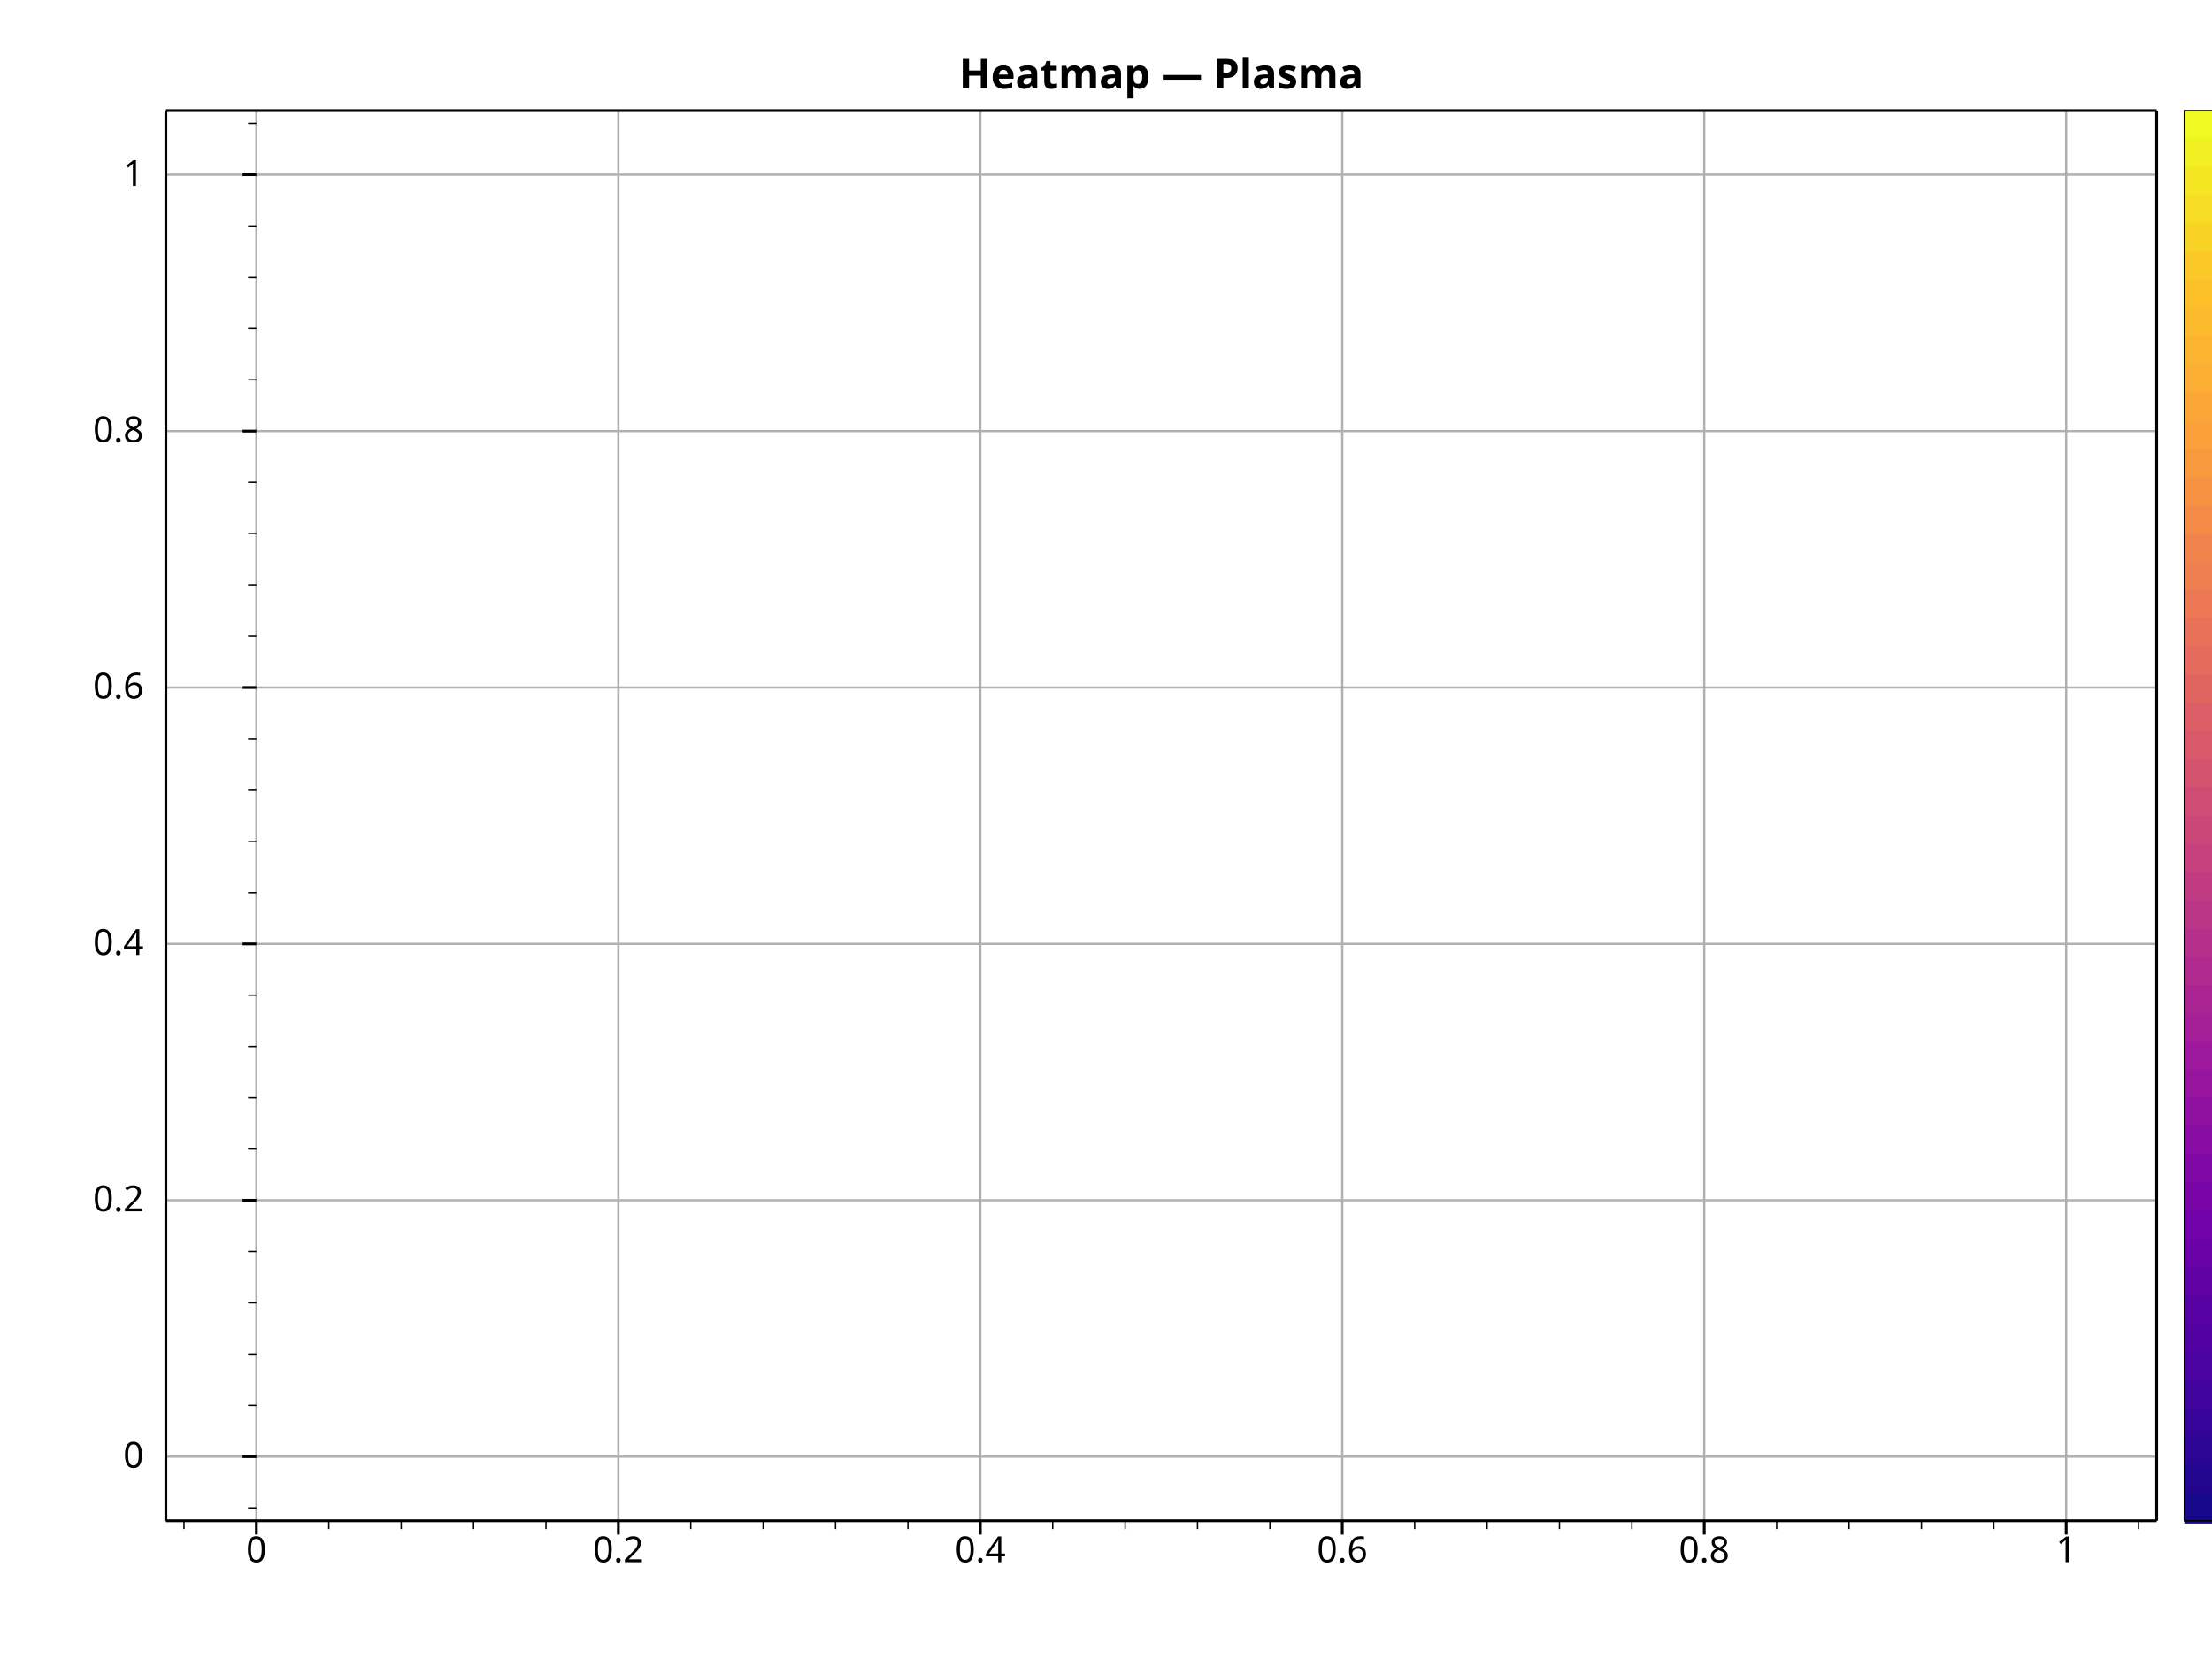
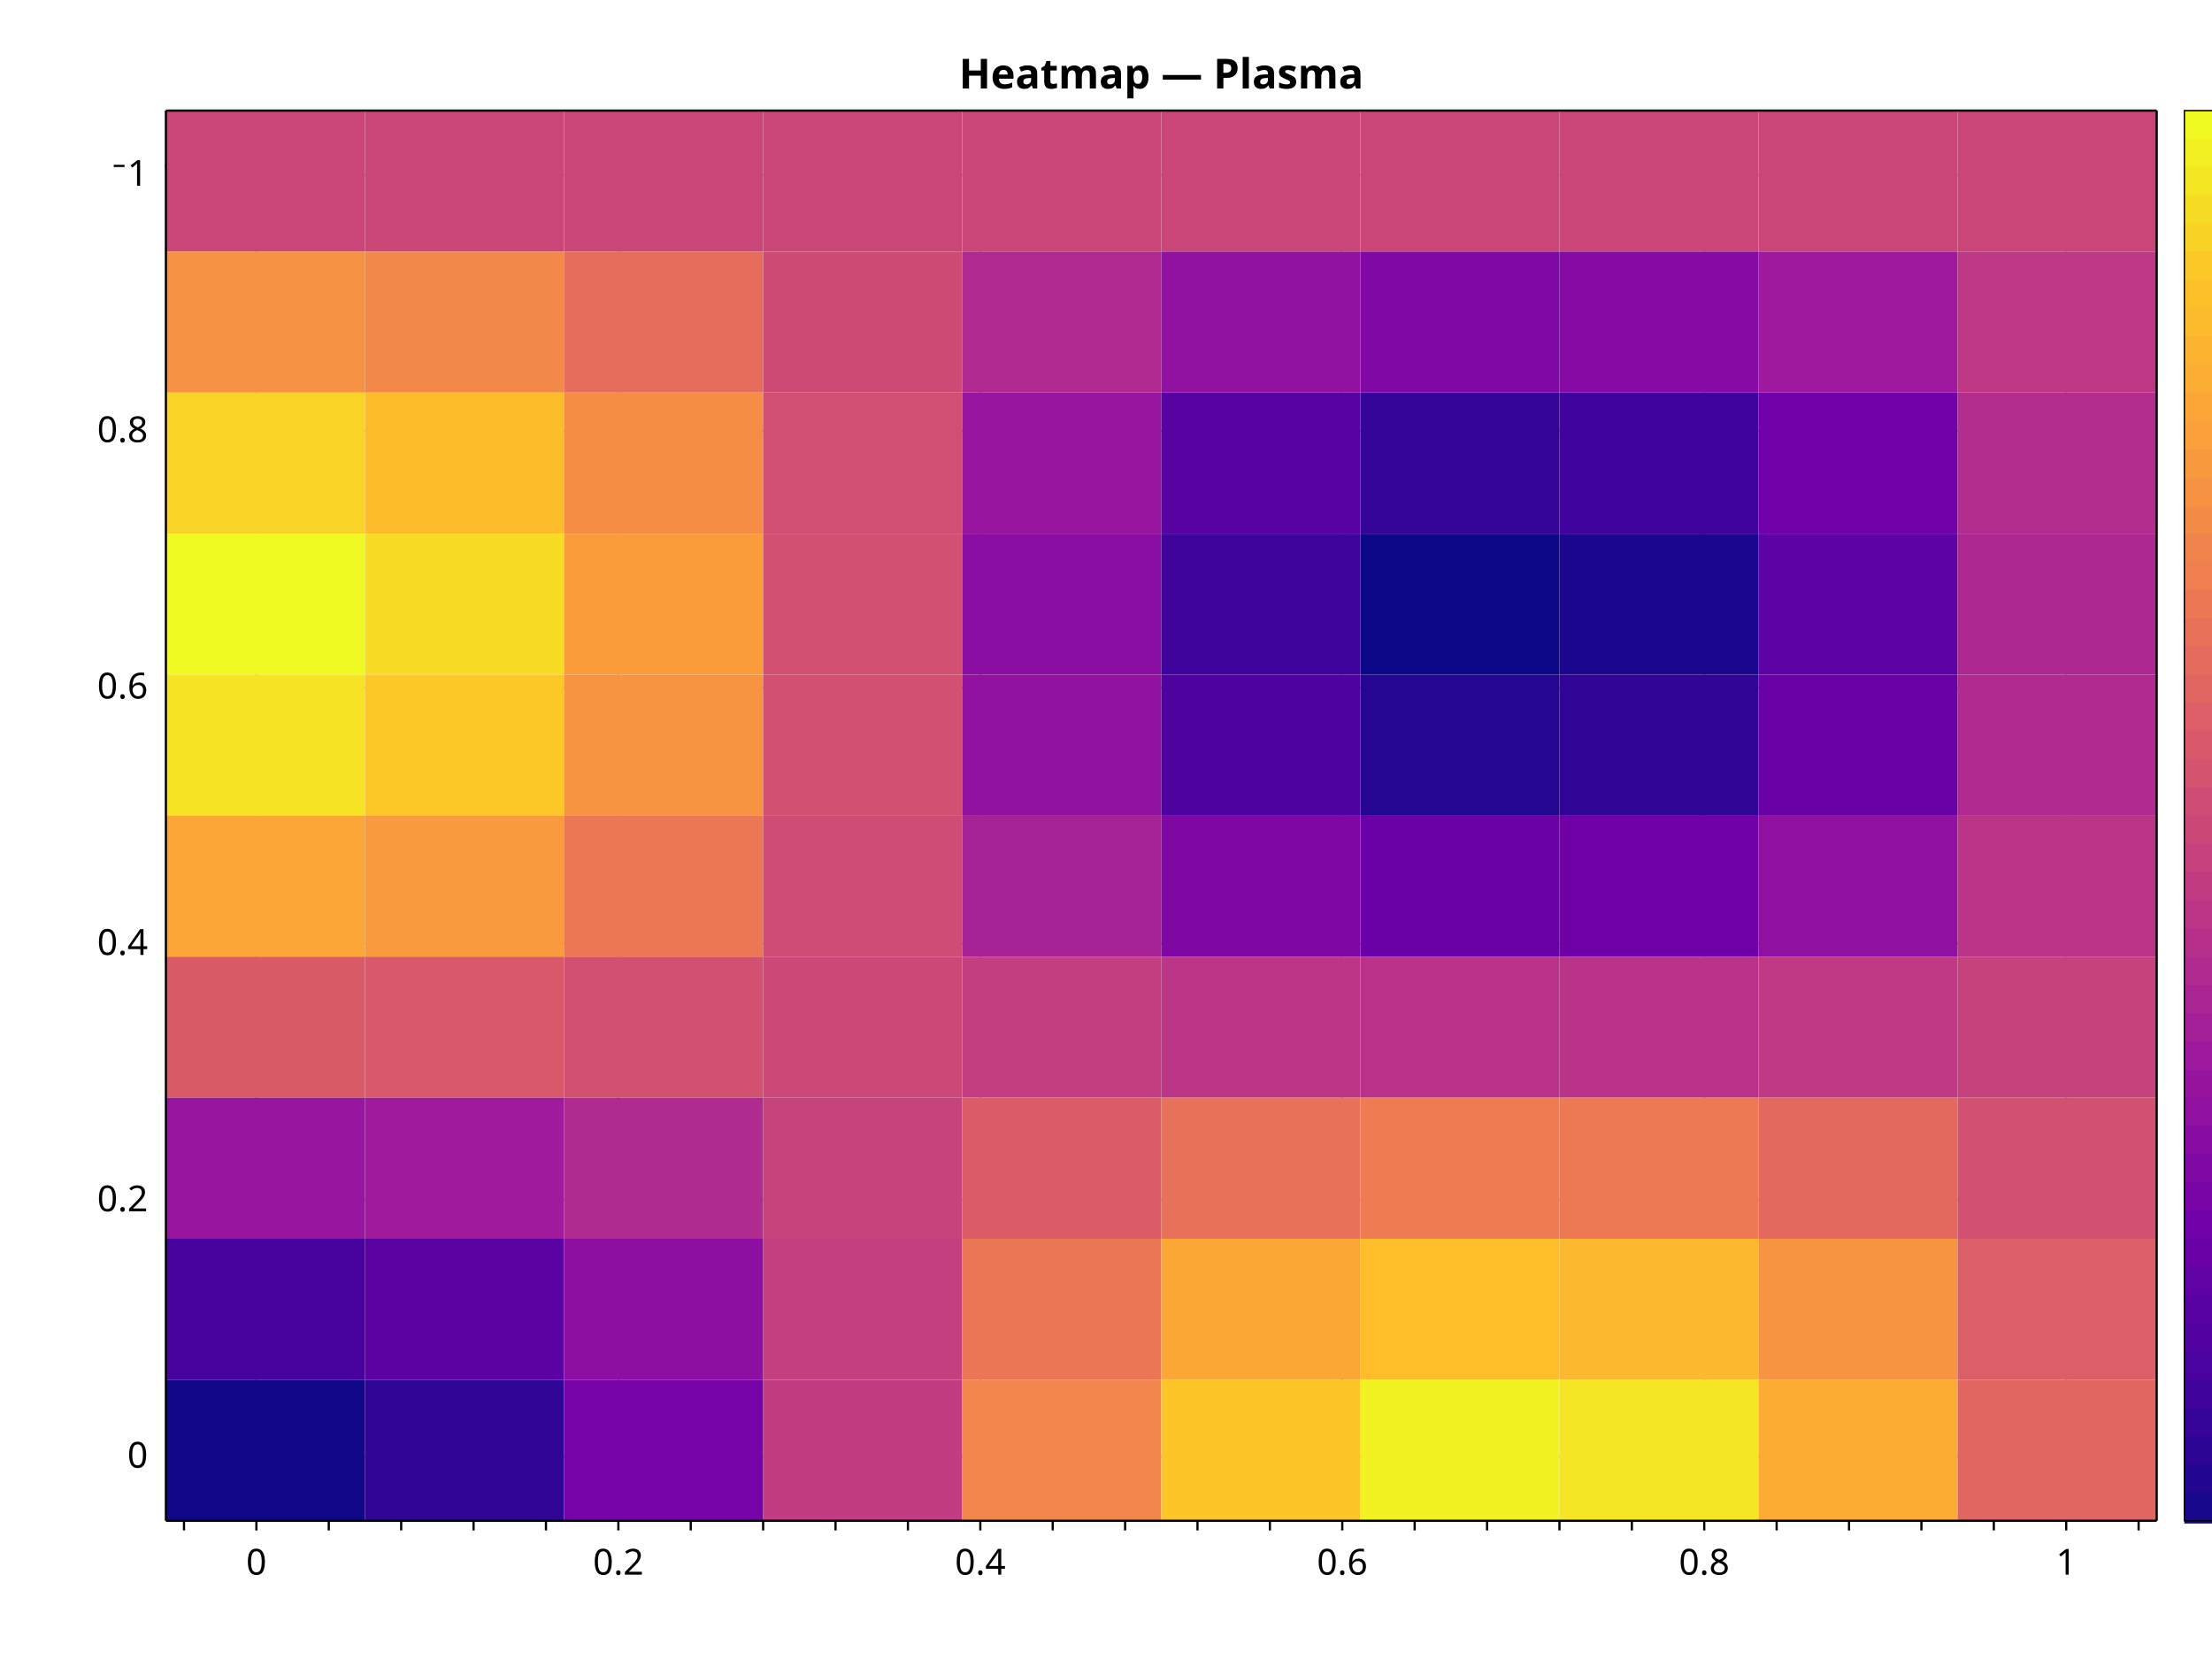
- <svg xmlns="http://www.w3.org/2000/svg" viewBox="0 0 800 600" width="800" height="600">
+ <svg xmlns="http://www.w3.org/2000/svg" viewBox="0 0 800 600" width="800" height="600" role="img" aria-labelledby="chart-title">
  <rect x="0" y="0" width="800" height="600" fill="#FFFFFF" />
  <rect x="60" y="40" width="720" height="510" fill="#FFFFFF" />
  <line x1="92.727" y1="40" x2="92.727" y2="550" stroke="#B0B0B0" stroke-width="0.8" />
  <line x1="223.636" y1="40" x2="223.636" y2="550" stroke="#B0B0B0" stroke-width="0.8" />
  <line x1="354.545" y1="40" x2="354.545" y2="550" stroke="#B0B0B0" stroke-width="0.8" />
  <line x1="485.455" y1="40" x2="485.455" y2="550" stroke="#B0B0B0" stroke-width="0.8" />
  <line x1="616.364" y1="40" x2="616.364" y2="550" stroke="#B0B0B0" stroke-width="0.8" />
  <line x1="747.273" y1="40" x2="747.273" y2="550" stroke="#B0B0B0" stroke-width="0.8" />
  <line x1="60" y1="526.818" x2="780" y2="526.818" stroke="#B0B0B0" stroke-width="0.8" />
  <line x1="60" y1="434.091" x2="780" y2="434.091" stroke="#B0B0B0" stroke-width="0.8" />
  <line x1="60" y1="341.364" x2="780" y2="341.364" stroke="#B0B0B0" stroke-width="0.8" />
  <line x1="60" y1="248.636" x2="780" y2="248.636" stroke="#B0B0B0" stroke-width="0.8" />
  <line x1="60" y1="155.909" x2="780" y2="155.909" stroke="#B0B0B0" stroke-width="0.8" />
  <line x1="60" y1="63.182" x2="780" y2="63.182" stroke="#B0B0B0" stroke-width="0.8" />
-   <line x1="92.727" y1="550" x2="92.727" y2="555" stroke="#000000" stroke-width="1" />
-   <text x="92.727" y="565" font-family="sans-serif" font-size="13" text-anchor="middle" fill="#000000">0</text>
-   <line x1="223.636" y1="550" x2="223.636" y2="555" stroke="#000000" stroke-width="1" />
-   <text x="223.636" y="565" font-family="sans-serif" font-size="13" text-anchor="middle" fill="#000000">0.2</text>
-   <line x1="354.545" y1="550" x2="354.545" y2="555" stroke="#000000" stroke-width="1" />
-   <text x="354.545" y="565" font-family="sans-serif" font-size="13" text-anchor="middle" fill="#000000">0.4</text>
-   <line x1="485.455" y1="550" x2="485.455" y2="555" stroke="#000000" stroke-width="1" />
-   <text x="485.455" y="565" font-family="sans-serif" font-size="13" text-anchor="middle" fill="#000000">0.6</text>
-   <line x1="616.364" y1="550" x2="616.364" y2="555" stroke="#000000" stroke-width="1" />
-   <text x="616.364" y="565" font-family="sans-serif" font-size="13" text-anchor="middle" fill="#000000">0.8</text>
-   <line x1="747.273" y1="550" x2="747.273" y2="555" stroke="#000000" stroke-width="1" />
-   <text x="747.273" y="565" font-family="sans-serif" font-size="13" text-anchor="middle" fill="#000000">1</text>
-   <line x1="66.545" y1="550" x2="66.545" y2="553" stroke="#000000" stroke-width="0.5" />
-   <line x1="118.909" y1="550" x2="118.909" y2="553" stroke="#000000" stroke-width="0.5" />
-   <line x1="145.091" y1="550" x2="145.091" y2="553" stroke="#000000" stroke-width="0.5" />
-   <line x1="171.273" y1="550" x2="171.273" y2="553" stroke="#000000" stroke-width="0.5" />
-   <line x1="197.455" y1="550" x2="197.455" y2="553" stroke="#000000" stroke-width="0.5" />
-   <line x1="249.818" y1="550" x2="249.818" y2="553" stroke="#000000" stroke-width="0.5" />
-   <line x1="276" y1="550" x2="276" y2="553" stroke="#000000" stroke-width="0.5" />
-   <line x1="302.182" y1="550" x2="302.182" y2="553" stroke="#000000" stroke-width="0.5" />
-   <line x1="328.364" y1="550" x2="328.364" y2="553" stroke="#000000" stroke-width="0.5" />
-   <line x1="380.727" y1="550" x2="380.727" y2="553" stroke="#000000" stroke-width="0.5" />
-   <line x1="406.909" y1="550" x2="406.909" y2="553" stroke="#000000" stroke-width="0.5" />
-   <line x1="433.091" y1="550" x2="433.091" y2="553" stroke="#000000" stroke-width="0.5" />
-   <line x1="459.273" y1="550" x2="459.273" y2="553" stroke="#000000" stroke-width="0.5" />
-   <line x1="511.636" y1="550" x2="511.636" y2="553" stroke="#000000" stroke-width="0.5" />
-   <line x1="537.818" y1="550" x2="537.818" y2="553" stroke="#000000" stroke-width="0.5" />
-   <line x1="564" y1="550" x2="564" y2="553" stroke="#000000" stroke-width="0.5" />
-   <line x1="590.182" y1="550" x2="590.182" y2="553" stroke="#000000" stroke-width="0.5" />
-   <line x1="642.545" y1="550" x2="642.545" y2="553" stroke="#000000" stroke-width="0.5" />
-   <line x1="668.727" y1="550" x2="668.727" y2="553" stroke="#000000" stroke-width="0.5" />
-   <line x1="694.909" y1="550" x2="694.909" y2="553" stroke="#000000" stroke-width="0.5" />
-   <line x1="721.091" y1="550" x2="721.091" y2="553" stroke="#000000" stroke-width="0.5" />
-   <line x1="773.455" y1="550" x2="773.455" y2="553" stroke="#000000" stroke-width="0.5" />
-   <line x1="87.727" y1="526.818" x2="92.727" y2="526.818" stroke="#000000" stroke-width="1" />
-   <text x="52" y="530.818" font-family="sans-serif" font-size="13" text-anchor="end" fill="#000000">0</text>
-   <line x1="87.727" y1="434.091" x2="92.727" y2="434.091" stroke="#000000" stroke-width="1" />
-   <text x="52" y="438.091" font-family="sans-serif" font-size="13" text-anchor="end" fill="#000000">0.2</text>
-   <line x1="87.727" y1="341.364" x2="92.727" y2="341.364" stroke="#000000" stroke-width="1" />
-   <text x="52" y="345.364" font-family="sans-serif" font-size="13" text-anchor="end" fill="#000000">0.4</text>
-   <line x1="87.727" y1="248.636" x2="92.727" y2="248.636" stroke="#000000" stroke-width="1" />
-   <text x="52" y="252.636" font-family="sans-serif" font-size="13" text-anchor="end" fill="#000000">0.6</text>
-   <line x1="87.727" y1="155.909" x2="92.727" y2="155.909" stroke="#000000" stroke-width="1" />
-   <text x="52" y="159.909" font-family="sans-serif" font-size="13" text-anchor="end" fill="#000000">0.8</text>
-   <line x1="87.727" y1="63.182" x2="92.727" y2="63.182" stroke="#000000" stroke-width="1" />
-   <text x="52" y="67.182" font-family="sans-serif" font-size="13" text-anchor="end" fill="#000000">1</text>
-   <line x1="89.727" y1="545.364" x2="92.727" y2="545.364" stroke="#000000" stroke-width="0.5" />
-   <line x1="89.727" y1="508.273" x2="92.727" y2="508.273" stroke="#000000" stroke-width="0.5" />
-   <line x1="89.727" y1="489.727" x2="92.727" y2="489.727" stroke="#000000" stroke-width="0.5" />
-   <line x1="89.727" y1="471.182" x2="92.727" y2="471.182" stroke="#000000" stroke-width="0.5" />
-   <line x1="89.727" y1="452.636" x2="92.727" y2="452.636" stroke="#000000" stroke-width="0.5" />
-   <line x1="89.727" y1="415.545" x2="92.727" y2="415.545" stroke="#000000" stroke-width="0.5" />
-   <line x1="89.727" y1="397" x2="92.727" y2="397" stroke="#000000" stroke-width="0.5" />
-   <line x1="89.727" y1="378.455" x2="92.727" y2="378.455" stroke="#000000" stroke-width="0.5" />
-   <line x1="89.727" y1="359.909" x2="92.727" y2="359.909" stroke="#000000" stroke-width="0.5" />
-   <line x1="89.727" y1="322.818" x2="92.727" y2="322.818" stroke="#000000" stroke-width="0.5" />
-   <line x1="89.727" y1="304.273" x2="92.727" y2="304.273" stroke="#000000" stroke-width="0.5" />
-   <line x1="89.727" y1="285.727" x2="92.727" y2="285.727" stroke="#000000" stroke-width="0.5" />
-   <line x1="89.727" y1="267.182" x2="92.727" y2="267.182" stroke="#000000" stroke-width="0.5" />
-   <line x1="89.727" y1="230.091" x2="92.727" y2="230.091" stroke="#000000" stroke-width="0.5" />
-   <line x1="89.727" y1="211.545" x2="92.727" y2="211.545" stroke="#000000" stroke-width="0.5" />
-   <line x1="89.727" y1="193" x2="92.727" y2="193" stroke="#000000" stroke-width="0.5" />
-   <line x1="89.727" y1="174.455" x2="92.727" y2="174.455" stroke="#000000" stroke-width="0.5" />
-   <line x1="89.727" y1="137.364" x2="92.727" y2="137.364" stroke="#000000" stroke-width="0.5" />
-   <line x1="89.727" y1="118.818" x2="92.727" y2="118.818" stroke="#000000" stroke-width="0.5" />
-   <line x1="89.727" y1="100.273" x2="92.727" y2="100.273" stroke="#000000" stroke-width="0.5" />
-   <line x1="89.727" y1="81.727" x2="92.727" y2="81.727" stroke="#000000" stroke-width="0.5" />
-   <line x1="89.727" y1="44.636" x2="92.727" y2="44.636" stroke="#000000" stroke-width="0.5" />
-   <rect x="0" y="0" width="0" height="0" fill="#CA4679" />
-   <rect x="0" y="0" width="0" height="0" fill="#CA4679" />
-   <rect x="0" y="0" width="0" height="0" fill="#CA4679" />
-   <rect x="0" y="0" width="0" height="0" fill="#CA4679" />
-   <rect x="0" y="0" width="0" height="0" fill="#CA4679" />
-   <rect x="0" y="0" width="0" height="0" fill="#CA4679" />
-   <rect x="0" y="0" width="0" height="0" fill="#CA4679" />
-   <rect x="0" y="0" width="0" height="0" fill="#CA4679" />
-   <rect x="0" y="0" width="0" height="0" fill="#CA4679" />
-   <rect x="0" y="0" width="0" height="0" fill="#CA4679" />
-   <rect x="0" y="0" width="0" height="0" fill="#F69243" />
-   <rect x="0" y="0" width="0" height="0" fill="#F28849" />
-   <rect x="0" y="0" width="0" height="0" fill="#E66D5B" />
-   <rect x="0" y="0" width="0" height="0" fill="#CE4B75" />
-   <rect x="0" y="0" width="0" height="0" fill="#AF2990" />
-   <rect x="0" y="0" width="0" height="0" fill="#9111A1" />
-   <rect x="0" y="0" width="0" height="0" fill="#8008A5" />
-   <rect x="0" y="0" width="0" height="0" fill="#850BA4" />
-   <rect x="0" y="0" width="0" height="0" fill="#9E199D" />
-   <rect x="0" y="0" width="0" height="0" fill="#BE3885" />
-   <rect x="0" y="0" width="0" height="0" fill="#F9D326" />
-   <rect x="0" y="0" width="0" height="0" fill="#FDBD2B" />
-   <rect x="0" y="0" width="0" height="0" fill="#F58D46" />
-   <rect x="0" y="0" width="0" height="0" fill="#D14F72" />
-   <rect x="0" y="0" width="0" height="0" fill="#97159F" />
-   <rect x="0" y="0" width="0" height="0" fill="#5902A3" />
-   <rect x="0" y="0" width="0" height="0" fill="#350498" />
-   <rect x="0" y="0" width="0" height="0" fill="#41039D" />
-   <rect x="0" y="0" width="0" height="0" fill="#7101A8" />
-   <rect x="0" y="0" width="0" height="0" fill="#B22D8E" />
-   <rect x="0" y="0" width="0" height="0" fill="#F0F921" />
-   <rect x="0" y="0" width="0" height="0" fill="#F7DB25" />
-   <rect x="0" y="0" width="0" height="0" fill="#FA9C3C" />
-   <rect x="0" y="0" width="0" height="0" fill="#D35170" />
-   <rect x="0" y="0" width="0" height="0" fill="#8B0EA2" />
-   <rect x="0" y="0" width="0" height="0" fill="#3E049B" />
-   <rect x="0" y="0" width="0" height="0" fill="#0D0887" />
-   <rect x="0" y="0" width="0" height="0" fill="#1B078D" />
-   <rect x="0" y="0" width="0" height="0" fill="#5D02A4" />
-   <rect x="0" y="0" width="0" height="0" fill="#AD2891" />
-   <rect x="0" y="0" width="0" height="0" fill="#F5E324" />
-   <rect x="0" y="0" width="0" height="0" fill="#FCC827" />
-   <rect x="0" y="0" width="0" height="0" fill="#F79441" />
-   <rect x="0" y="0" width="0" height="0" fill="#D25071" />
-   <rect x="0" y="0" width="0" height="0" fill="#9212A0" />
-   <rect x="0" y="0" width="0" height="0" fill="#4E03A1" />
-   <rect x="0" y="0" width="0" height="0" fill="#240691" />
-   <rect x="0" y="0" width="0" height="0" fill="#300596" />
-   <rect x="0" y="0" width="0" height="0" fill="#6801A6" />
-   <rect x="0" y="0" width="0" height="0" fill="#B02A8F" />
-   <rect x="0" y="0" width="0" height="0" fill="#FBA637" />
-   <rect x="0" y="0" width="0" height="0" fill="#F99A3E" />
-   <rect x="0" y="0" width="0" height="0" fill="#EC7754" />
-   <rect x="0" y="0" width="0" height="0" fill="#CF4C74" />
-   <rect x="0" y="0" width="0" height="0" fill="#A72296" />
-   <rect x="0" y="0" width="0" height="0" fill="#7F08A5" />
-   <rect x="0" y="0" width="0" height="0" fill="#6901A6" />
-   <rect x="0" y="0" width="0" height="0" fill="#6F01A7" />
-   <rect x="0" y="0" width="0" height="0" fill="#9010A1" />
-   <rect x="0" y="0" width="0" height="0" fill="#BA3488" />
-   <rect x="0" y="0" width="0" height="0" fill="#DA5B68" />
-   <rect x="0" y="0" width="0" height="0" fill="#D9586A" />
-   <rect x="0" y="0" width="0" height="0" fill="#D35170" />
-   <rect x="0" y="0" width="0" height="0" fill="#CB4878" />
-   <rect x="0" y="0" width="0" height="0" fill="#C33E80" />
-   <rect x="0" y="0" width="0" height="0" fill="#BC3687" />
-   <rect x="0" y="0" width="0" height="0" fill="#B8328A" />
-   <rect x="0" y="0" width="0" height="0" fill="#B93389" />
-   <rect x="0" y="0" width="0" height="0" fill="#BF3984" />
-   <rect x="0" y="0" width="0" height="0" fill="#C6427D" />
-   <rect x="0" y="0" width="0" height="0" fill="#97159F" />
-   <rect x="0" y="0" width="0" height="0" fill="#9F1A9C" />
-   <rect x="0" y="0" width="0" height="0" fill="#B02B8F" />
-   <rect x="0" y="0" width="0" height="0" fill="#C7437C" />
-   <rect x="0" y="0" width="0" height="0" fill="#DB5C68" />
-   <rect x="0" y="0" width="0" height="0" fill="#E87159" />
-   <rect x="0" y="0" width="0" height="0" fill="#EE7B52" />
-   <rect x="0" y="0" width="0" height="0" fill="#EC7854" />
-   <rect x="0" y="0" width="0" height="0" fill="#E3695F" />
-   <rect x="0" y="0" width="0" height="0" fill="#D35170" />
-   <rect x="0" y="0" width="0" height="0" fill="#48039F" />
-   <rect x="0" y="0" width="0" height="0" fill="#5B02A3" />
-   <rect x="0" y="0" width="0" height="0" fill="#8C0FA2" />
-   <rect x="0" y="0" width="0" height="0" fill="#C33F80" />
-   <rect x="0" y="0" width="0" height="0" fill="#EB7655" />
-   <rect x="0" y="0" width="0" height="0" fill="#FBA736" />
-   <rect x="0" y="0" width="0" height="0" fill="#FDBE2A" />
-   <rect x="0" y="0" width="0" height="0" fill="#FCB82E" />
-   <rect x="0" y="0" width="0" height="0" fill="#F79441" />
-   <rect x="0" y="0" width="0" height="0" fill="#DC5E66" />
-   <rect x="0" y="0" width="0" height="0" fill="#100888" />
-   <rect x="0" y="0" width="0" height="0" fill="#2F0595" />
-   <rect x="0" y="0" width="0" height="0" fill="#7503A7" />
-   <rect x="0" y="0" width="0" height="0" fill="#C13C82" />
-   <rect x="0" y="0" width="0" height="0" fill="#F2854B" />
-   <rect x="0" y="0" width="0" height="0" fill="#FDC528" />
-   <rect x="0" y="0" width="0" height="0" fill="#F2F222" />
-   <rect x="0" y="0" width="0" height="0" fill="#F5E524" />
-   <rect x="0" y="0" width="0" height="0" fill="#FCAC33" />
-   <rect x="0" y="0" width="0" height="0" fill="#E16561" />
-   <g class="spine">
-     <line x1="60" y1="550" x2="780" y2="550" stroke="#000000" stroke-width="1" />
-   </g>
-   <g class="spine">
-     <line x1="60" y1="40" x2="780" y2="40" stroke="#000000" stroke-width="1" />
-   </g>
-   <g class="spine">
-     <line x1="60" y1="40" x2="60" y2="550" stroke="#000000" stroke-width="1" />
-   </g>
-   <g class="spine">
-     <line x1="780" y1="40" x2="780" y2="550" stroke="#000000" stroke-width="1" />
-   </g>
-   <g class="colorbar">
+   <line x1="92.727" y1="549.6" x2="92.727" y2="553.5" stroke="#000000" stroke-width="0.8" />
+   <text x="92.727" y="569.5" font-family="sans-serif" font-size="13" text-anchor="middle" fill="#000000">0</text>
+   <line x1="223.636" y1="549.6" x2="223.636" y2="553.5" stroke="#000000" stroke-width="0.8" />
+   <text x="223.636" y="569.5" font-family="sans-serif" font-size="13" text-anchor="middle" fill="#000000">0.2</text>
+   <line x1="354.545" y1="549.6" x2="354.545" y2="553.5" stroke="#000000" stroke-width="0.8" />
+   <text x="354.545" y="569.5" font-family="sans-serif" font-size="13" text-anchor="middle" fill="#000000">0.4</text>
+   <line x1="485.455" y1="549.6" x2="485.455" y2="553.5" stroke="#000000" stroke-width="0.8" />
+   <text x="485.455" y="569.5" font-family="sans-serif" font-size="13" text-anchor="middle" fill="#000000">0.6</text>
+   <line x1="616.364" y1="549.6" x2="616.364" y2="553.5" stroke="#000000" stroke-width="0.8" />
+   <text x="616.364" y="569.5" font-family="sans-serif" font-size="13" text-anchor="middle" fill="#000000">0.8</text>
+   <line x1="747.273" y1="549.6" x2="747.273" y2="553.5" stroke="#000000" stroke-width="0.8" />
+   <text x="747.273" y="569.5" font-family="sans-serif" font-size="13" text-anchor="middle" fill="#000000">1</text>
+   <line x1="66.545" y1="549.6" x2="66.545" y2="553.5" stroke="#000000" stroke-width="0.8" />
+   <line x1="118.909" y1="549.6" x2="118.909" y2="553.5" stroke="#000000" stroke-width="0.8" />
+   <line x1="145.091" y1="549.6" x2="145.091" y2="553.5" stroke="#000000" stroke-width="0.8" />
+   <line x1="171.273" y1="549.6" x2="171.273" y2="553.5" stroke="#000000" stroke-width="0.8" />
+   <line x1="197.455" y1="549.6" x2="197.455" y2="553.5" stroke="#000000" stroke-width="0.8" />
+   <line x1="249.818" y1="549.6" x2="249.818" y2="553.5" stroke="#000000" stroke-width="0.8" />
+   <line x1="276" y1="549.6" x2="276" y2="553.5" stroke="#000000" stroke-width="0.8" />
+   <line x1="302.182" y1="549.6" x2="302.182" y2="553.5" stroke="#000000" stroke-width="0.8" />
+   <line x1="328.364" y1="549.6" x2="328.364" y2="553.5" stroke="#000000" stroke-width="0.8" />
+   <line x1="380.727" y1="549.6" x2="380.727" y2="553.5" stroke="#000000" stroke-width="0.8" />
+   <line x1="406.909" y1="549.6" x2="406.909" y2="553.5" stroke="#000000" stroke-width="0.8" />
+   <line x1="433.091" y1="549.6" x2="433.091" y2="553.5" stroke="#000000" stroke-width="0.8" />
+   <line x1="459.273" y1="549.6" x2="459.273" y2="553.5" stroke="#000000" stroke-width="0.8" />
+   <line x1="511.636" y1="549.6" x2="511.636" y2="553.5" stroke="#000000" stroke-width="0.8" />
+   <line x1="537.818" y1="549.6" x2="537.818" y2="553.5" stroke="#000000" stroke-width="0.8" />
+   <line x1="564" y1="549.6" x2="564" y2="553.5" stroke="#000000" stroke-width="0.8" />
+   <line x1="590.182" y1="549.6" x2="590.182" y2="553.5" stroke="#000000" stroke-width="0.8" />
+   <line x1="642.545" y1="549.6" x2="642.545" y2="553.5" stroke="#000000" stroke-width="0.8" />
+   <line x1="668.727" y1="549.6" x2="668.727" y2="553.5" stroke="#000000" stroke-width="0.8" />
+   <line x1="694.909" y1="549.6" x2="694.909" y2="553.5" stroke="#000000" stroke-width="0.8" />
+   <line x1="721.091" y1="549.6" x2="721.091" y2="553.5" stroke="#000000" stroke-width="0.8" />
+   <line x1="773.455" y1="549.6" x2="773.455" y2="553.5" stroke="#000000" stroke-width="0.8" />
+   <line x1="523.318" y1="60" x2="527.218" y2="60" stroke="#000000" stroke-width="0.8" />
+   <text x="53.5" y="530.818" font-family="sans-serif" font-size="13" text-anchor="end" fill="#000000">0</text>
+   <line x1="430.591" y1="60" x2="434.491" y2="60" stroke="#000000" stroke-width="0.8" />
+   <text x="53.5" y="438.091" font-family="sans-serif" font-size="13" text-anchor="end" fill="#000000">0.2</text>
+   <line x1="337.864" y1="60" x2="341.764" y2="60" stroke="#000000" stroke-width="0.8" />
+   <text x="53.5" y="345.364" font-family="sans-serif" font-size="13" text-anchor="end" fill="#000000">0.4</text>
+   <line x1="245.136" y1="60" x2="249.036" y2="60" stroke="#000000" stroke-width="0.8" />
+   <text x="53.5" y="252.636" font-family="sans-serif" font-size="13" text-anchor="end" fill="#000000">0.6</text>
+   <line x1="152.409" y1="60" x2="156.309" y2="60" stroke="#000000" stroke-width="0.8" />
+   <text x="53.5" y="159.909" font-family="sans-serif" font-size="13" text-anchor="end" fill="#000000">0.8</text>
+   <line x1="59.682" y1="60" x2="63.582" y2="60" stroke="#000000" stroke-width="0.8" />
+   <text x="53.5" y="67.182" font-family="sans-serif" font-size="13" text-anchor="end" fill="#000000">1</text>
+   <line x1="541.864" y1="60" x2="545.764" y2="60" stroke="#000000" stroke-width="0.8" />
+   <line x1="504.773" y1="60" x2="508.673" y2="60" stroke="#000000" stroke-width="0.8" />
+   <line x1="486.227" y1="60" x2="490.127" y2="60" stroke="#000000" stroke-width="0.8" />
+   <line x1="467.682" y1="60" x2="471.582" y2="60" stroke="#000000" stroke-width="0.8" />
+   <line x1="449.136" y1="60" x2="453.036" y2="60" stroke="#000000" stroke-width="0.8" />
+   <line x1="412.045" y1="60" x2="415.945" y2="60" stroke="#000000" stroke-width="0.8" />
+   <line x1="393.5" y1="60" x2="397.4" y2="60" stroke="#000000" stroke-width="0.8" />
+   <line x1="374.955" y1="60" x2="378.855" y2="60" stroke="#000000" stroke-width="0.8" />
+   <line x1="356.409" y1="60" x2="360.309" y2="60" stroke="#000000" stroke-width="0.8" />
+   <line x1="319.318" y1="60" x2="323.218" y2="60" stroke="#000000" stroke-width="0.8" />
+   <line x1="300.773" y1="60" x2="304.673" y2="60" stroke="#000000" stroke-width="0.8" />
+   <line x1="282.227" y1="60" x2="286.127" y2="60" stroke="#000000" stroke-width="0.8" />
+   <line x1="263.682" y1="60" x2="267.582" y2="60" stroke="#000000" stroke-width="0.8" />
+   <line x1="226.591" y1="60" x2="230.491" y2="60" stroke="#000000" stroke-width="0.8" />
+   <line x1="208.045" y1="60" x2="211.945" y2="60" stroke="#000000" stroke-width="0.8" />
+   <line x1="189.5" y1="60" x2="193.4" y2="60" stroke="#000000" stroke-width="0.8" />
+   <line x1="170.955" y1="60" x2="174.855" y2="60" stroke="#000000" stroke-width="0.8" />
+   <line x1="133.864" y1="60" x2="137.764" y2="60" stroke="#000000" stroke-width="0.8" />
+   <line x1="115.318" y1="60" x2="119.218" y2="60" stroke="#000000" stroke-width="0.8" />
+   <line x1="96.773" y1="60" x2="100.673" y2="60" stroke="#000000" stroke-width="0.8" />
+   <line x1="78.227" y1="60" x2="82.127" y2="60" stroke="#000000" stroke-width="0.8" />
+   <line x1="41.136" y1="60" x2="45.036" y2="60" stroke="#000000" stroke-width="0.8" />
+   <rect x="60" y="40" width="72" height="51" fill="#CA4679" />
+   <rect x="132" y="40" width="72" height="51" fill="#CA4679" />
+   <rect x="204" y="40" width="72" height="51" fill="#CA4679" />
+   <rect x="276" y="40" width="72" height="51" fill="#CA4679" />
+   <rect x="348" y="40" width="72" height="51" fill="#CA4679" />
+   <rect x="420" y="40" width="72" height="51" fill="#CA4679" />
+   <rect x="492" y="40" width="72" height="51" fill="#CA4679" />
+   <rect x="564" y="40" width="72" height="51" fill="#CA4679" />
+   <rect x="636" y="40" width="72" height="51" fill="#CA4679" />
+   <rect x="708" y="40" width="72" height="51" fill="#CA4679" />
+   <rect x="60" y="91" width="72" height="51" fill="#F69243" />
+   <rect x="132" y="91" width="72" height="51" fill="#F28849" />
+   <rect x="204" y="91" width="72" height="51" fill="#E66D5B" />
+   <rect x="276" y="91" width="72" height="51" fill="#CE4B75" />
+   <rect x="348" y="91" width="72" height="51" fill="#AF2990" />
+   <rect x="420" y="91" width="72" height="51" fill="#9111A1" />
+   <rect x="492" y="91" width="72" height="51" fill="#8008A5" />
+   <rect x="564" y="91" width="72" height="51" fill="#850BA4" />
+   <rect x="636" y="91" width="72" height="51" fill="#9E199D" />
+   <rect x="708" y="91" width="72" height="51" fill="#BE3885" />
+   <rect x="60" y="142" width="72" height="51" fill="#F9D326" />
+   <rect x="132" y="142" width="72" height="51" fill="#FDBD2B" />
+   <rect x="204" y="142" width="72" height="51" fill="#F58D46" />
+   <rect x="276" y="142" width="72" height="51" fill="#D14F72" />
+   <rect x="348" y="142" width="72" height="51" fill="#97159F" />
+   <rect x="420" y="142" width="72" height="51" fill="#5902A3" />
+   <rect x="492" y="142" width="72" height="51" fill="#350498" />
+   <rect x="564" y="142" width="72" height="51" fill="#41039D" />
+   <rect x="636" y="142" width="72" height="51" fill="#7101A8" />
+   <rect x="708" y="142" width="72" height="51" fill="#B22D8E" />
+   <rect x="60" y="193" width="72" height="51" fill="#F0F921" />
+   <rect x="132" y="193" width="72" height="51" fill="#F7DB25" />
+   <rect x="204" y="193" width="72" height="51" fill="#FA9C3C" />
+   <rect x="276" y="193" width="72" height="51" fill="#D35170" />
+   <rect x="348" y="193" width="72" height="51" fill="#8B0EA2" />
+   <rect x="420" y="193" width="72" height="51" fill="#3E049B" />
+   <rect x="492" y="193" width="72" height="51" fill="#0D0887" />
+   <rect x="564" y="193" width="72" height="51" fill="#1B078D" />
+   <rect x="636" y="193" width="72" height="51" fill="#5D02A4" />
+   <rect x="708" y="193" width="72" height="51" fill="#AD2891" />
+   <rect x="60" y="244" width="72" height="51" fill="#F5E324" />
+   <rect x="132" y="244" width="72" height="51" fill="#FCC827" />
+   <rect x="204" y="244" width="72" height="51" fill="#F79441" />
+   <rect x="276" y="244" width="72" height="51" fill="#D25071" />
+   <rect x="348" y="244" width="72" height="51" fill="#9212A0" />
+   <rect x="420" y="244" width="72" height="51" fill="#4E03A1" />
+   <rect x="492" y="244" width="72" height="51" fill="#240691" />
+   <rect x="564" y="244" width="72" height="51" fill="#300596" />
+   <rect x="636" y="244" width="72" height="51" fill="#6801A6" />
+   <rect x="708" y="244" width="72" height="51" fill="#B02A8F" />
+   <rect x="60" y="295" width="72" height="51" fill="#FBA637" />
+   <rect x="132" y="295" width="72" height="51" fill="#F99A3E" />
+   <rect x="204" y="295" width="72" height="51" fill="#EC7754" />
+   <rect x="276" y="295" width="72" height="51" fill="#CF4C74" />
+   <rect x="348" y="295" width="72" height="51" fill="#A72296" />
+   <rect x="420" y="295" width="72" height="51" fill="#7F08A5" />
+   <rect x="492" y="295" width="72" height="51" fill="#6901A6" />
+   <rect x="564" y="295" width="72" height="51" fill="#6F01A7" />
+   <rect x="636" y="295" width="72" height="51" fill="#9010A1" />
+   <rect x="708" y="295" width="72" height="51" fill="#BA3488" />
+   <rect x="60" y="346" width="72" height="51" fill="#DA5B68" />
+   <rect x="132" y="346" width="72" height="51" fill="#D9586A" />
+   <rect x="204" y="346" width="72" height="51" fill="#D35170" />
+   <rect x="276" y="346" width="72" height="51" fill="#CB4878" />
+   <rect x="348" y="346" width="72" height="51" fill="#C33E80" />
+   <rect x="420" y="346" width="72" height="51" fill="#BC3687" />
+   <rect x="492" y="346" width="72" height="51" fill="#B8328A" />
+   <rect x="564" y="346" width="72" height="51" fill="#B93389" />
+   <rect x="636" y="346" width="72" height="51" fill="#BF3984" />
+   <rect x="708" y="346" width="72" height="51" fill="#C6427D" />
+   <rect x="60" y="397" width="72" height="51" fill="#97159F" />
+   <rect x="132" y="397" width="72" height="51" fill="#9F1A9C" />
+   <rect x="204" y="397" width="72" height="51" fill="#B02B8F" />
+   <rect x="276" y="397" width="72" height="51" fill="#C7437C" />
+   <rect x="348" y="397" width="72" height="51" fill="#DB5C68" />
+   <rect x="420" y="397" width="72" height="51" fill="#E87159" />
+   <rect x="492" y="397" width="72" height="51" fill="#EE7B52" />
+   <rect x="564" y="397" width="72" height="51" fill="#EC7854" />
+   <rect x="636" y="397" width="72" height="51" fill="#E3695F" />
+   <rect x="708" y="397" width="72" height="51" fill="#D35170" />
+   <rect x="60" y="448" width="72" height="51" fill="#48039F" />
+   <rect x="132" y="448" width="72" height="51" fill="#5B02A3" />
+   <rect x="204" y="448" width="72" height="51" fill="#8C0FA2" />
+   <rect x="276" y="448" width="72" height="51" fill="#C33F80" />
+   <rect x="348" y="448" width="72" height="51" fill="#EB7655" />
+   <rect x="420" y="448" width="72" height="51" fill="#FBA736" />
+   <rect x="492" y="448" width="72" height="51" fill="#FDBE2A" />
+   <rect x="564" y="448" width="72" height="51" fill="#FCB82E" />
+   <rect x="636" y="448" width="72" height="51" fill="#F79441" />
+   <rect x="708" y="448" width="72" height="51" fill="#DC5E66" />
+   <rect x="60" y="499" width="72" height="51" fill="#100888" />
+   <rect x="132" y="499" width="72" height="51" fill="#2F0595" />
+   <rect x="204" y="499" width="72" height="51" fill="#7503A7" />
+   <rect x="276" y="499" width="72" height="51" fill="#C13C82" />
+   <rect x="348" y="499" width="72" height="51" fill="#F2854B" />
+   <rect x="420" y="499" width="72" height="51" fill="#FDC528" />
+   <rect x="492" y="499" width="72" height="51" fill="#F2F222" />
+   <rect x="564" y="499" width="72" height="51" fill="#F5E524" />
+   <rect x="636" y="499" width="72" height="51" fill="#FCAC33" />
+   <rect x="708" y="499" width="72" height="51" fill="#E16561" />
+   <g class="spine">
+     <line x1="60" y1="550" x2="780" y2="550" stroke="#000000" stroke-width="0.8" />
+   </g>
+   <g class="spine">
+     <line x1="60" y1="40" x2="780" y2="40" stroke="#000000" stroke-width="0.8" />
+   </g>
+   <g class="spine">
+     <line x1="60" y1="40" x2="60" y2="550" stroke="#000000" stroke-width="0.8" />
+   </g>
+   <g class="spine">
+     <line x1="780" y1="40" x2="780" y2="550" stroke="#000000" stroke-width="0.8" />
+   </g>
+   <g class="colorbar" aria-label="Color bar">
    <rect x="790" y="40" width="20" height="11.2" fill="#F0F921" />
    <rect x="790" y="50.2" width="20" height="11.2" fill="#F2EF22" />
    <rect x="790" y="60.4" width="20" height="11.2" fill="#F5E624" />
    <rect x="790" y="70.6" width="20" height="11.2" fill="#F7DC25" />
    <rect x="790" y="80.8" width="20" height="11.2" fill="#F9D226" />
    <rect x="790" y="91" width="20" height="11.2" fill="#FCC827" />
    <rect x="790" y="101.2" width="20" height="11.2" fill="#FDC029" />
    <rect x="790" y="111.4" width="20" height="11.2" fill="#FCBA2D" />
    <rect x="790" y="121.6" width="20" height="11.2" fill="#FCB330" />
    <rect x="790" y="131.8" width="20" height="11.2" fill="#FCAD33" />
    <rect x="790" y="142" width="20" height="11.2" fill="#FBA636" />
    <rect x="790" y="152.2" width="20" height="11.2" fill="#FBA03A" />
    <rect x="790" y="162.4" width="20" height="11.2" fill="#F9993E" />
    <rect x="790" y="172.6" width="20" height="11.2" fill="#F69242" />
    <rect x="790" y="182.8" width="20" height="11.2" fill="#F48B47" />
    <rect x="790" y="193" width="20" height="11.2" fill="#F1844C" />
    <rect x="790" y="203.2" width="20" height="11.2" fill="#EF7E50" />
    <rect x="790" y="213.4" width="20" height="11.2" fill="#EC7754" />
    <rect x="790" y="223.6" width="20" height="11.2" fill="#E87159" />
    <rect x="790" y="233.8" width="20" height="11.2" fill="#E46B5D" />
    <rect x="790" y="244" width="20" height="11.2" fill="#E06561" />
    <rect x="790" y="254.2" width="20" height="11.2" fill="#DD5E66" />
    <rect x="790" y="264.4" width="20" height="11.2" fill="#D9586A" />
    <rect x="790" y="274.6" width="20" height="11.2" fill="#D4536F" />
    <rect x="790" y="284.8" width="20" height="11.2" fill="#CF4D74" />
    <rect x="790" y="295" width="20" height="11.2" fill="#CA4778" />
    <rect x="790" y="305.2" width="20" height="11.2" fill="#C6417D" />
    <rect x="790" y="315.4" width="20" height="11.2" fill="#C13B82" />
    <rect x="790" y="325.6" width="20" height="11.2" fill="#BC3687" />
    <rect x="790" y="335.8" width="20" height="11.2" fill="#B6308B" />
    <rect x="790" y="346" width="20" height="11.2" fill="#B02A90" />
    <rect x="790" y="356.2" width="20" height="11.2" fill="#AA2494" />
    <rect x="790" y="366.4" width="20" height="11.2" fill="#A41F98" />
    <rect x="790" y="376.6" width="20" height="11.2" fill="#9E199D" />
    <rect x="790" y="386.8" width="20" height="11.2" fill="#97149F" />
    <rect x="790" y="397" width="20" height="11.2" fill="#8F10A1" />
    <rect x="790" y="407.2" width="20" height="11.2" fill="#880CA3" />
    <rect x="790" y="417.4" width="20" height="11.2" fill="#8008A5" />
    <rect x="790" y="427.6" width="20" height="11.2" fill="#7905A6" />
    <rect x="790" y="437.8" width="20" height="11.2" fill="#7101A8" />
    <rect x="790" y="448" width="20" height="11.2" fill="#6901A6" />
    <rect x="790" y="458.2" width="20" height="11.2" fill="#6102A5" />
    <rect x="790" y="468.4" width="20" height="11.2" fill="#5902A3" />
    <rect x="790" y="478.6" width="20" height="11.2" fill="#5102A1" />
    <rect x="790" y="488.8" width="20" height="11.2" fill="#4A03A0" />
    <rect x="790" y="499" width="20" height="11.2" fill="#40049D" />
    <rect x="790" y="509.2" width="20" height="11.2" fill="#360498" />
    <rect x="790" y="519.4" width="20" height="11.2" fill="#2C0594" />
    <rect x="790" y="529.6" width="20" height="11.2" fill="#220690" />
    <rect x="790" y="539.8" width="20" height="11.2" fill="#17078B" />
    <rect x="790" y="40" width="20" height="510" fill="none" stroke="#000000" stroke-width="0.5" />
    <text x="814" y="44" font-family="sans-serif" font-size="13" text-anchor="start" fill="#000000">0.99749</text>
    <text x="814" y="146" font-family="sans-serif" font-size="13" text-anchor="start" fill="#000000">0.60049</text>
    <text x="814" y="248" font-family="sans-serif" font-size="13" text-anchor="start" fill="#000000">0.20349</text>
    <text x="814" y="350" font-family="sans-serif" font-size="13" text-anchor="start" fill="#000000">-0.19351</text>
    <text x="814" y="452" font-family="sans-serif" font-size="13" text-anchor="start" fill="#000000">-0.59051</text>
    <text x="814" y="554" font-family="sans-serif" font-size="13" text-anchor="start" fill="#000000">-0.98751</text>
    <text x="844" y="295" font-family="sans-serif" font-size="13" text-anchor="middle" fill="#000000">Intensity</text>
  </g>
  <text x="420" y="32" font-family="sans-serif" font-size="15" text-anchor="middle" font-weight="bold" fill="#000000">Heatmap — Plasma</text>
</svg>
